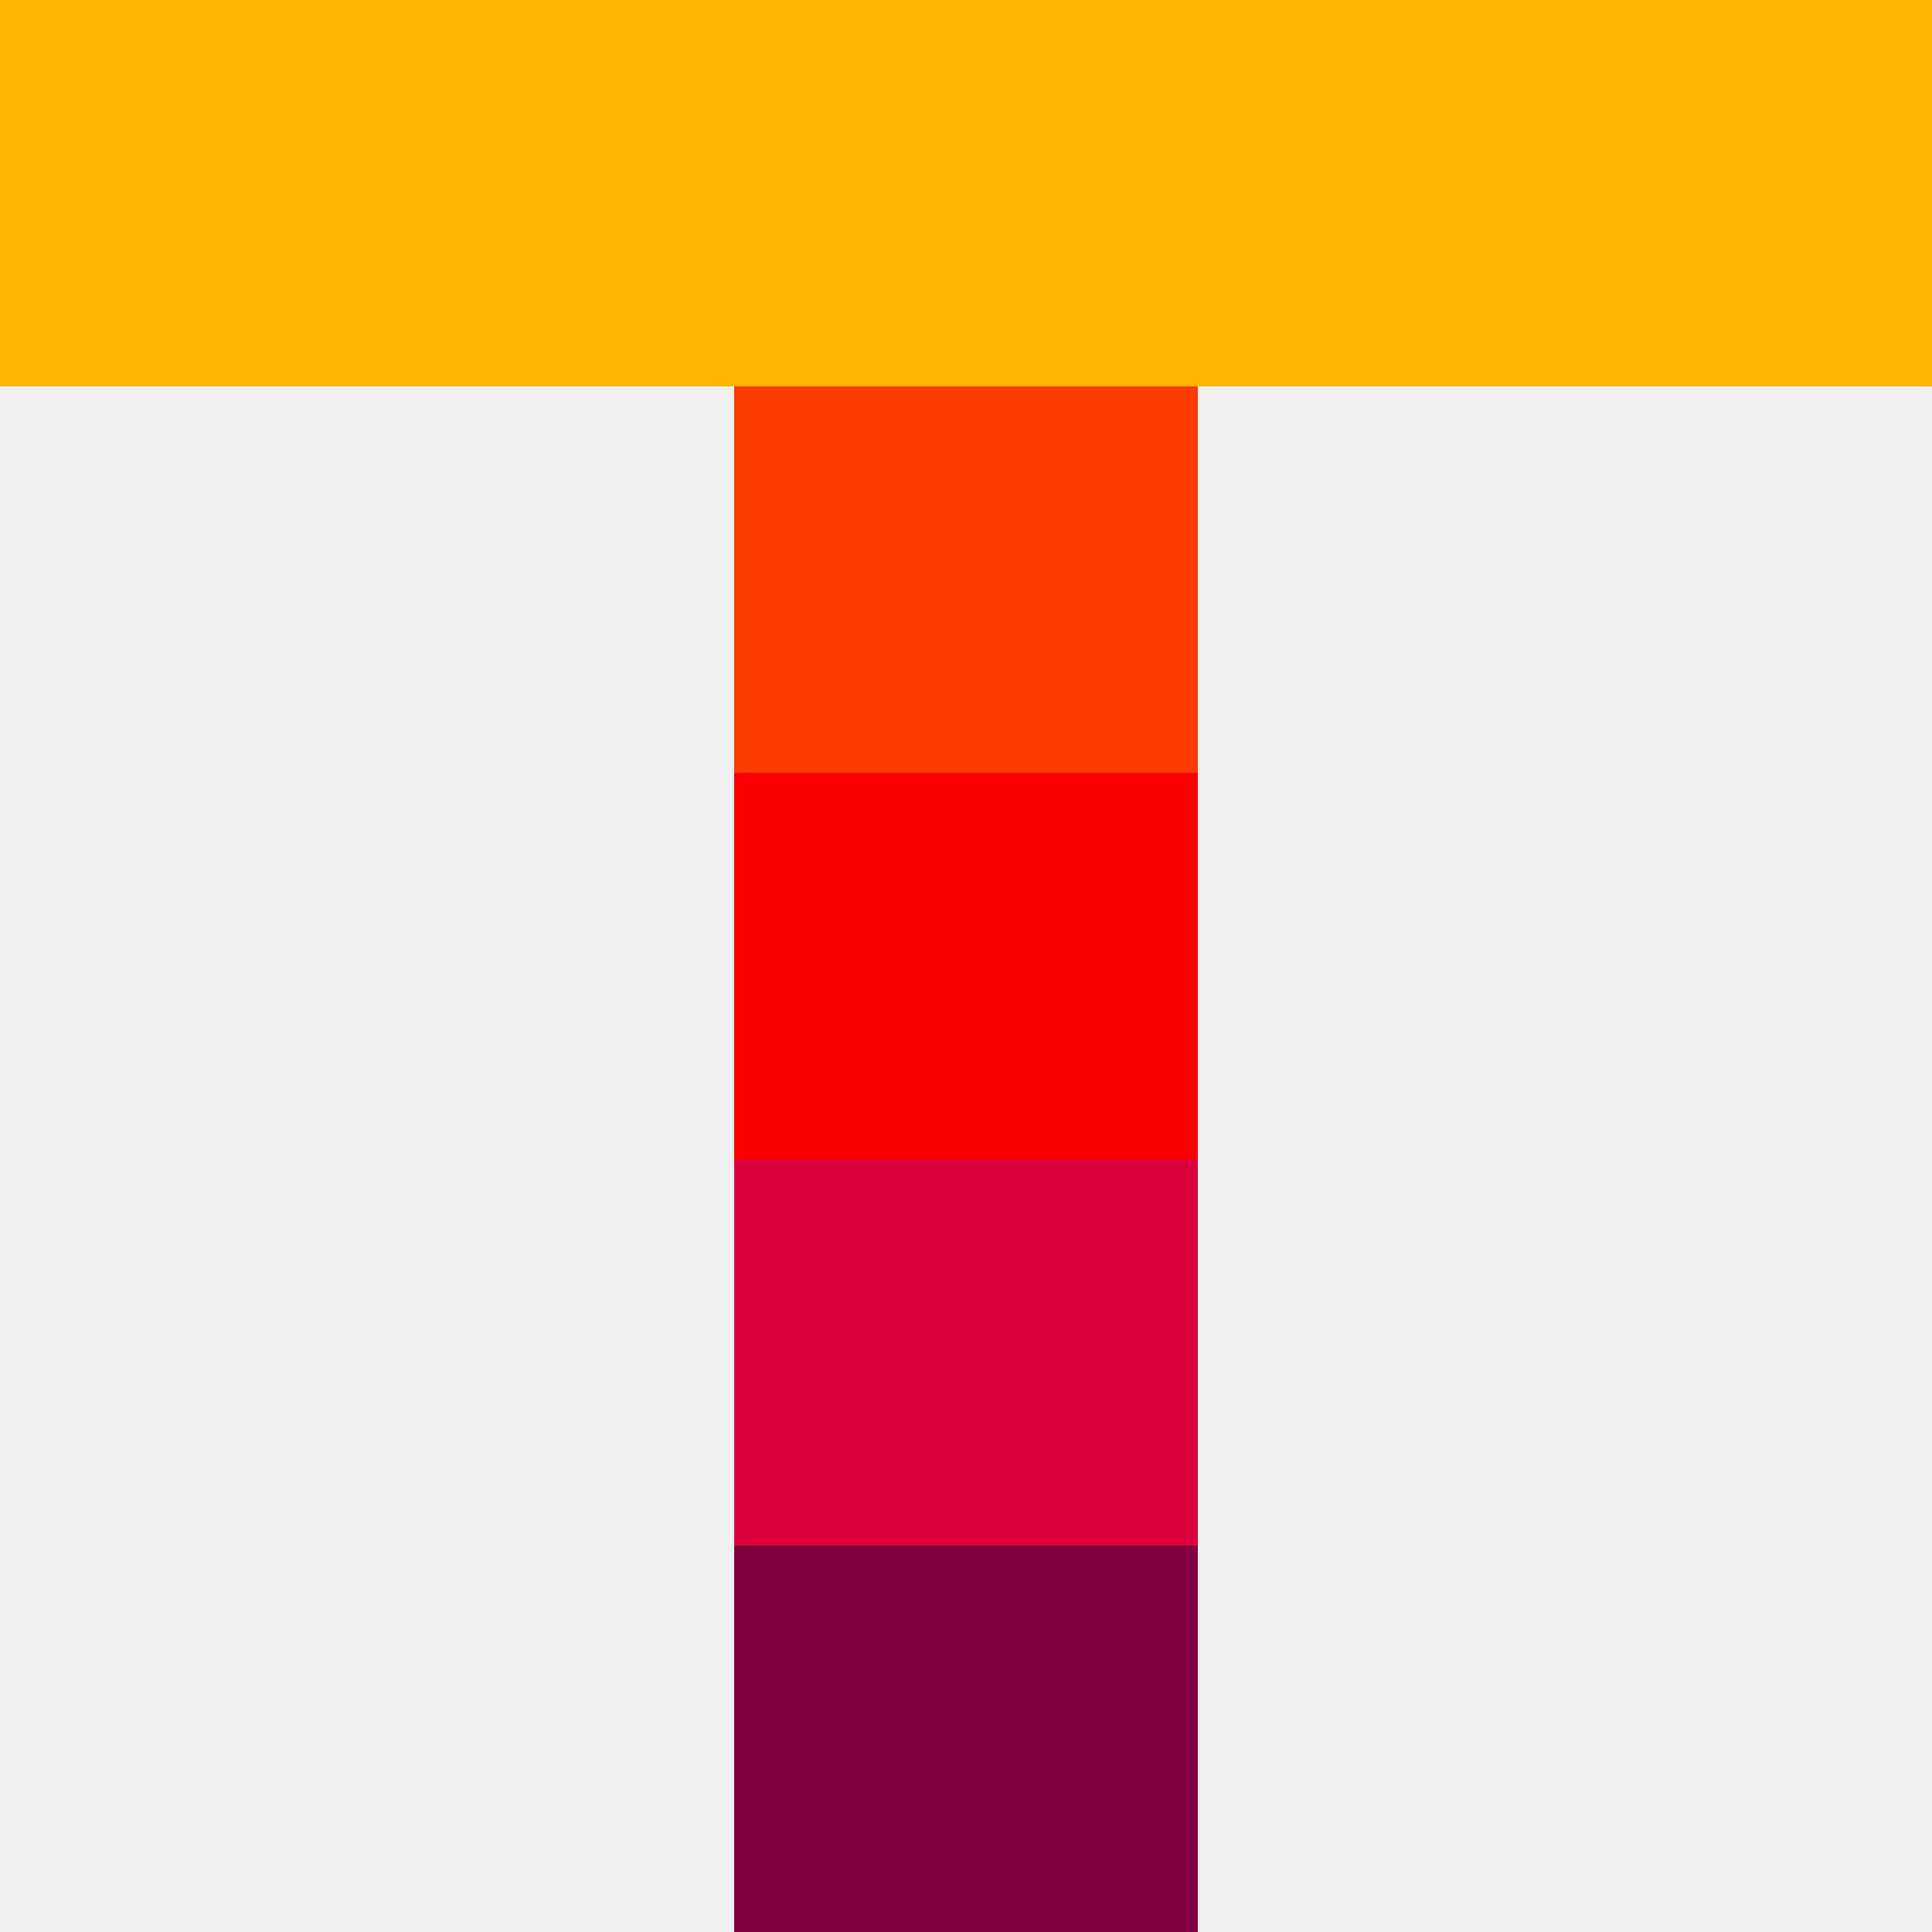
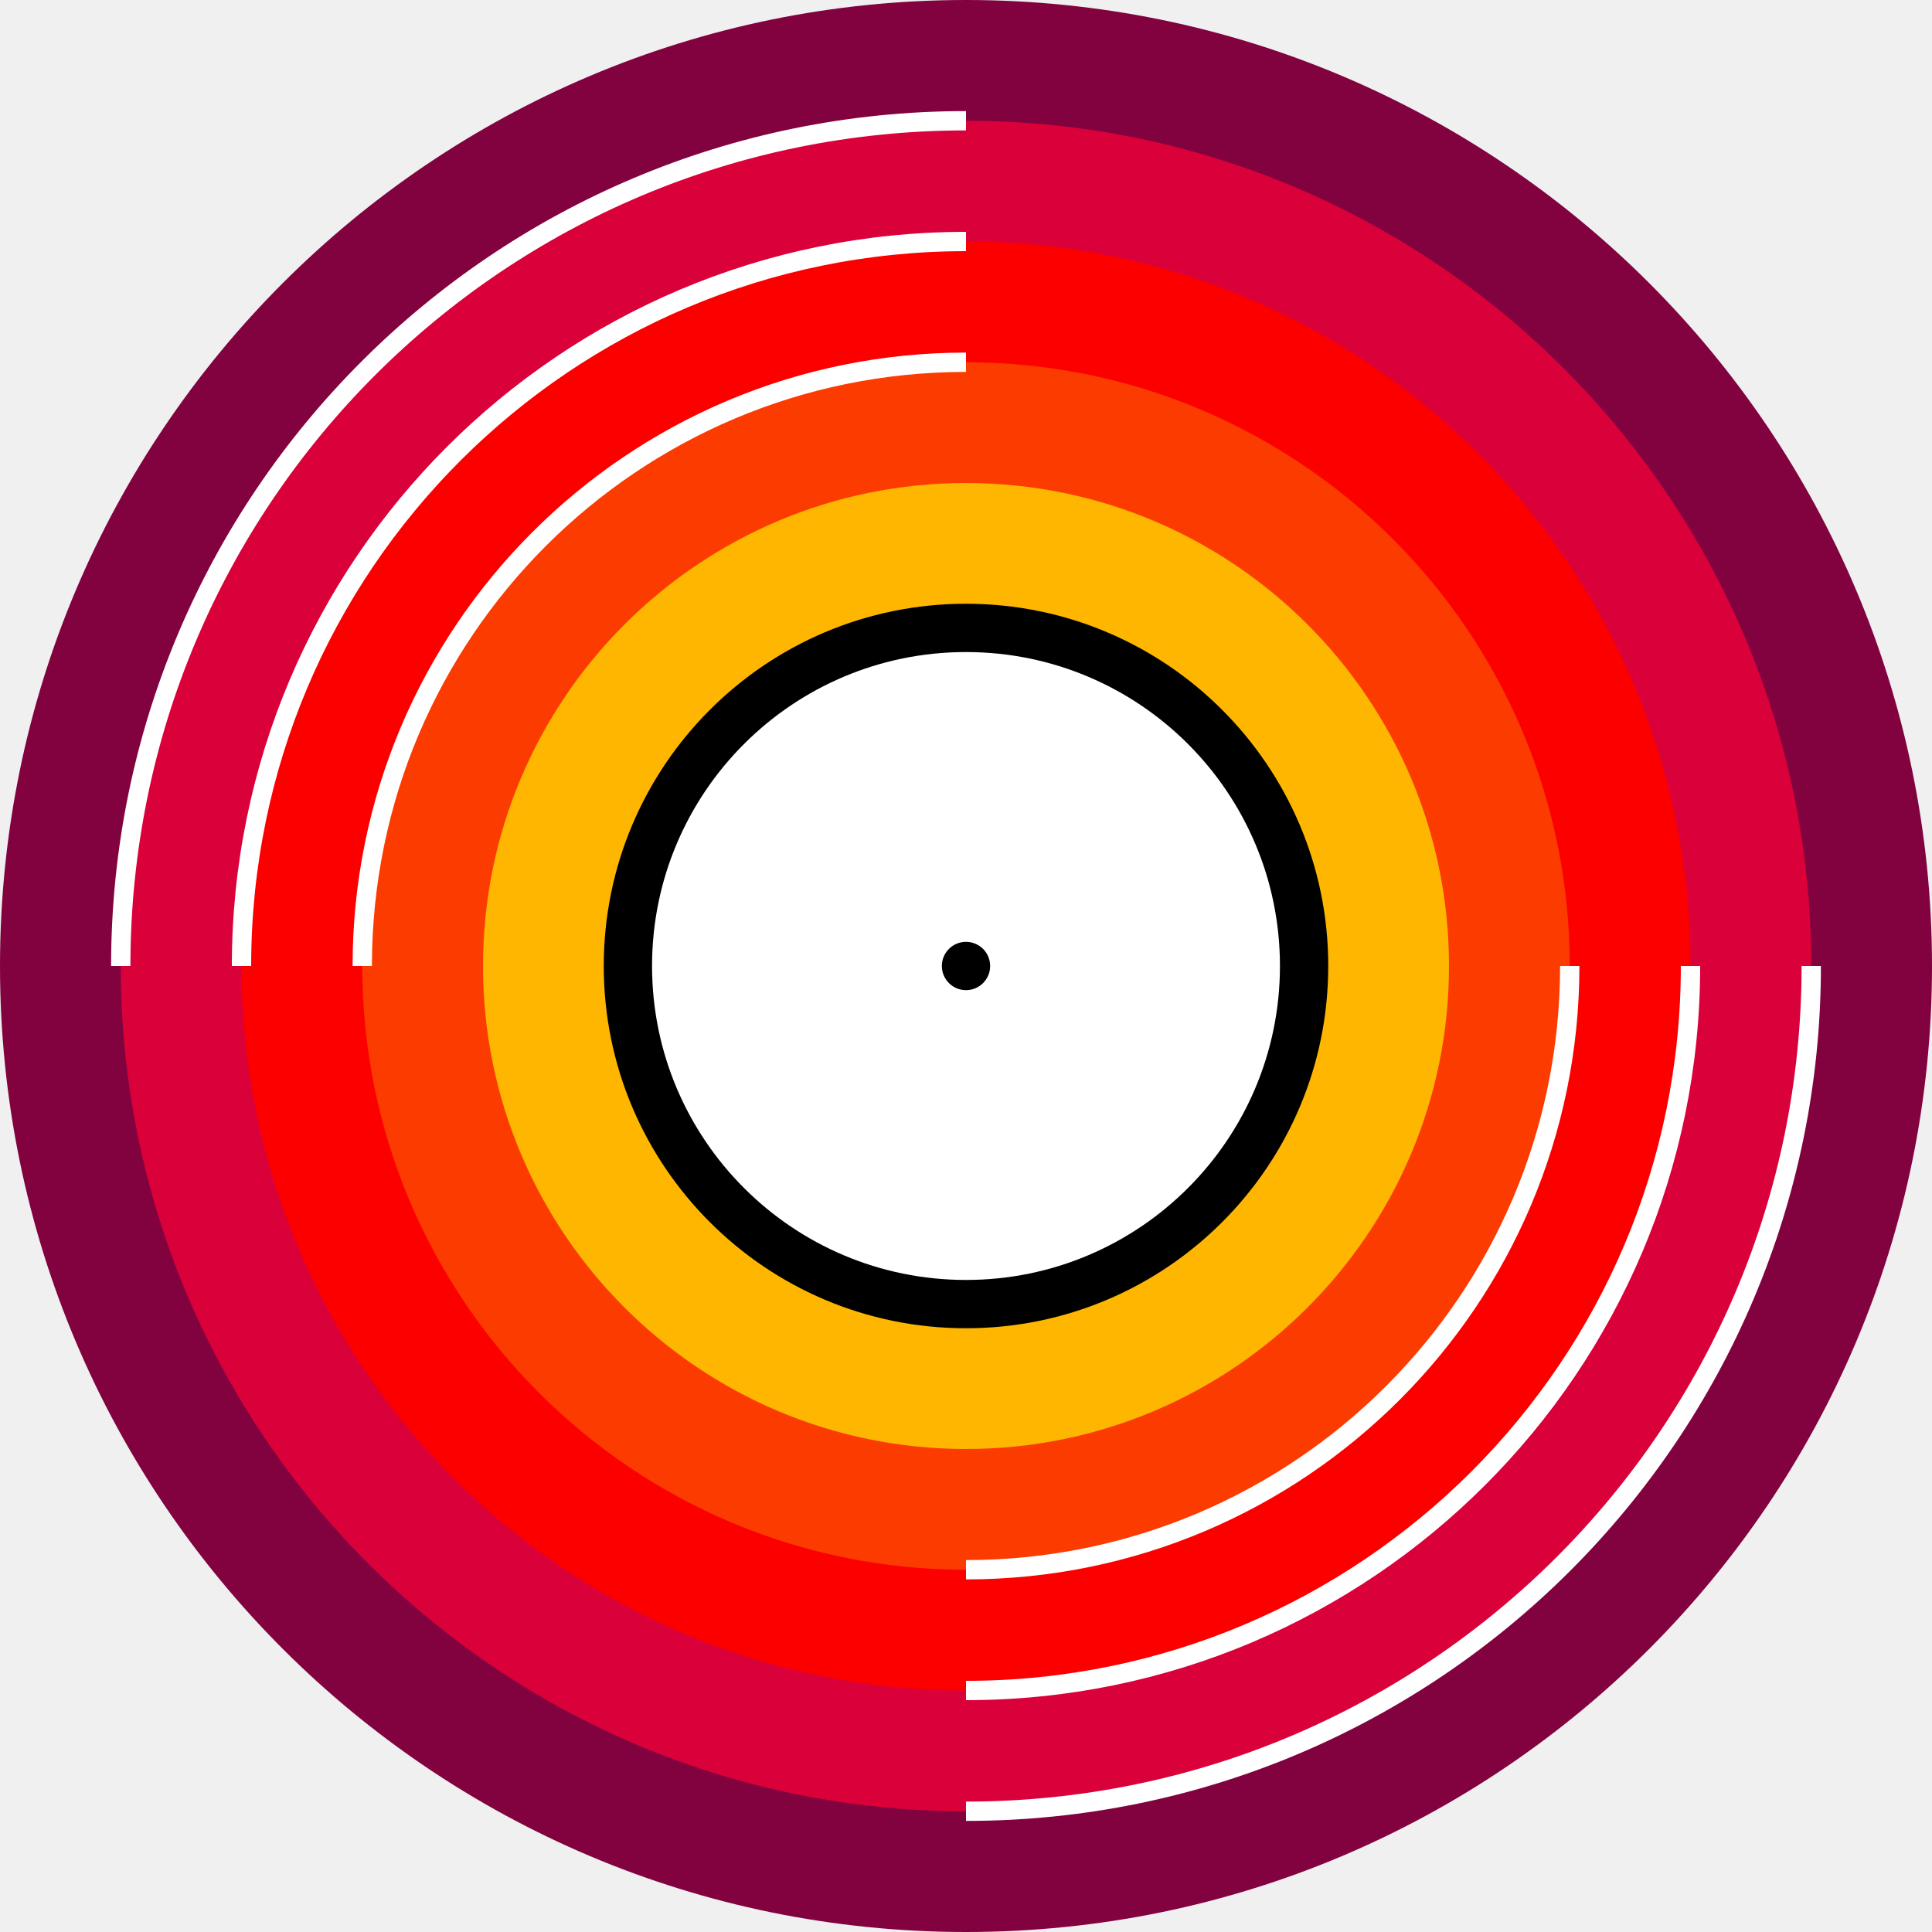
- <svg xmlns="http://www.w3.org/2000/svg" width="250" height="250">
+ <svg xmlns="http://www.w3.org/2000/svg" width="400" height="400">
  <g class="layer">
-     <rect fill="#feb601" height="50" id="svg_1" stroke="#000000" stroke-width="0" width="250" x="0" y="0" />
-     <rect fill="#fc3b00" height="50" id="svg_2" stroke="#000000" stroke-width="0" width="60" x="95" y="50" />
-     <rect fill="#fc0000" height="50" id="svg_3" stroke="#000000" stroke-width="0" width="60" x="95" y="100" />
-     <rect fill="#da0039" height="50" id="svg_4" stroke="#000000" stroke-width="0" width="60" x="95" y="150" />
-     <rect fill="#81023f" height="50" id="svg_5" stroke="#000000" stroke-width="0" width="60" x="95" y="200" />
+     <ellipse cx="200" cy="200" fill="#81023f" id="svg_1" rx="200" ry="200" stroke="#000000" stroke-width="0" />
+     <ellipse cx="200" cy="200" fill="#da0039" id="svg_2" rx="175" ry="175" stroke="#000000" stroke-width="0" />
+     <ellipse cx="200" cy="200" fill="#fc0000" id="svg_3" rx="150" ry="150" stroke="#000000" stroke-width="0" />
+     <ellipse cx="200" cy="200" fill="#fc3b00" id="svg_4" rx="125" ry="125" stroke="#000000" stroke-width="0" />
+     <ellipse cx="200" cy="200" fill="#feb601" id="svg_5" rx="100" ry="100" stroke="#000000" stroke-width="0" />
+     <ellipse cx="200" cy="200" fill="#000000" id="svg_6" rx="75" ry="75" stroke="#000000" stroke-width="0" />
+     <ellipse cx="200" cy="200" fill="#ffffff" id="svg_7" rx="65" ry="65" stroke="#000000" stroke-width="0" />
+     <ellipse cx="200" cy="200" fill="#000000" id="svg_9" rx="5" ry="5" stroke="#000000" stroke-width="0" />
+   </g>
+   <g class="layer">
+     <path d="m25,200a175,175 0 0 1 175,-175" fill-opacity="0" id="svg_8" stroke="#ffffff" stroke-width="4" />
+     <path d="m50,200a150,150 0 0 1 150,-150" fill-opacity="0" id="svg_10" stroke="#ffffff" stroke-width="4" />
+     <path d="m75,200a125,125 0 0 1 125,-125" fill-opacity="0" id="svg_11" stroke="#ffffff" stroke-width="4" />
+     <path d="m375,200a175,175 0 0 1 -175,175" fill-opacity="0" id="svg_12" stroke="#ffffff" stroke-width="4" />
+     <path d="m350,200a150,150 0 0 1 -150,150" fill-opacity="0" id="svg_13" stroke="#ffffff" stroke-width="4" />
+     <path d="m325,200a125,125 0 0 1 -125,125" fill-opacity="0" id="svg_14" stroke="#ffffff" stroke-width="4" />
  </g>
</svg>
